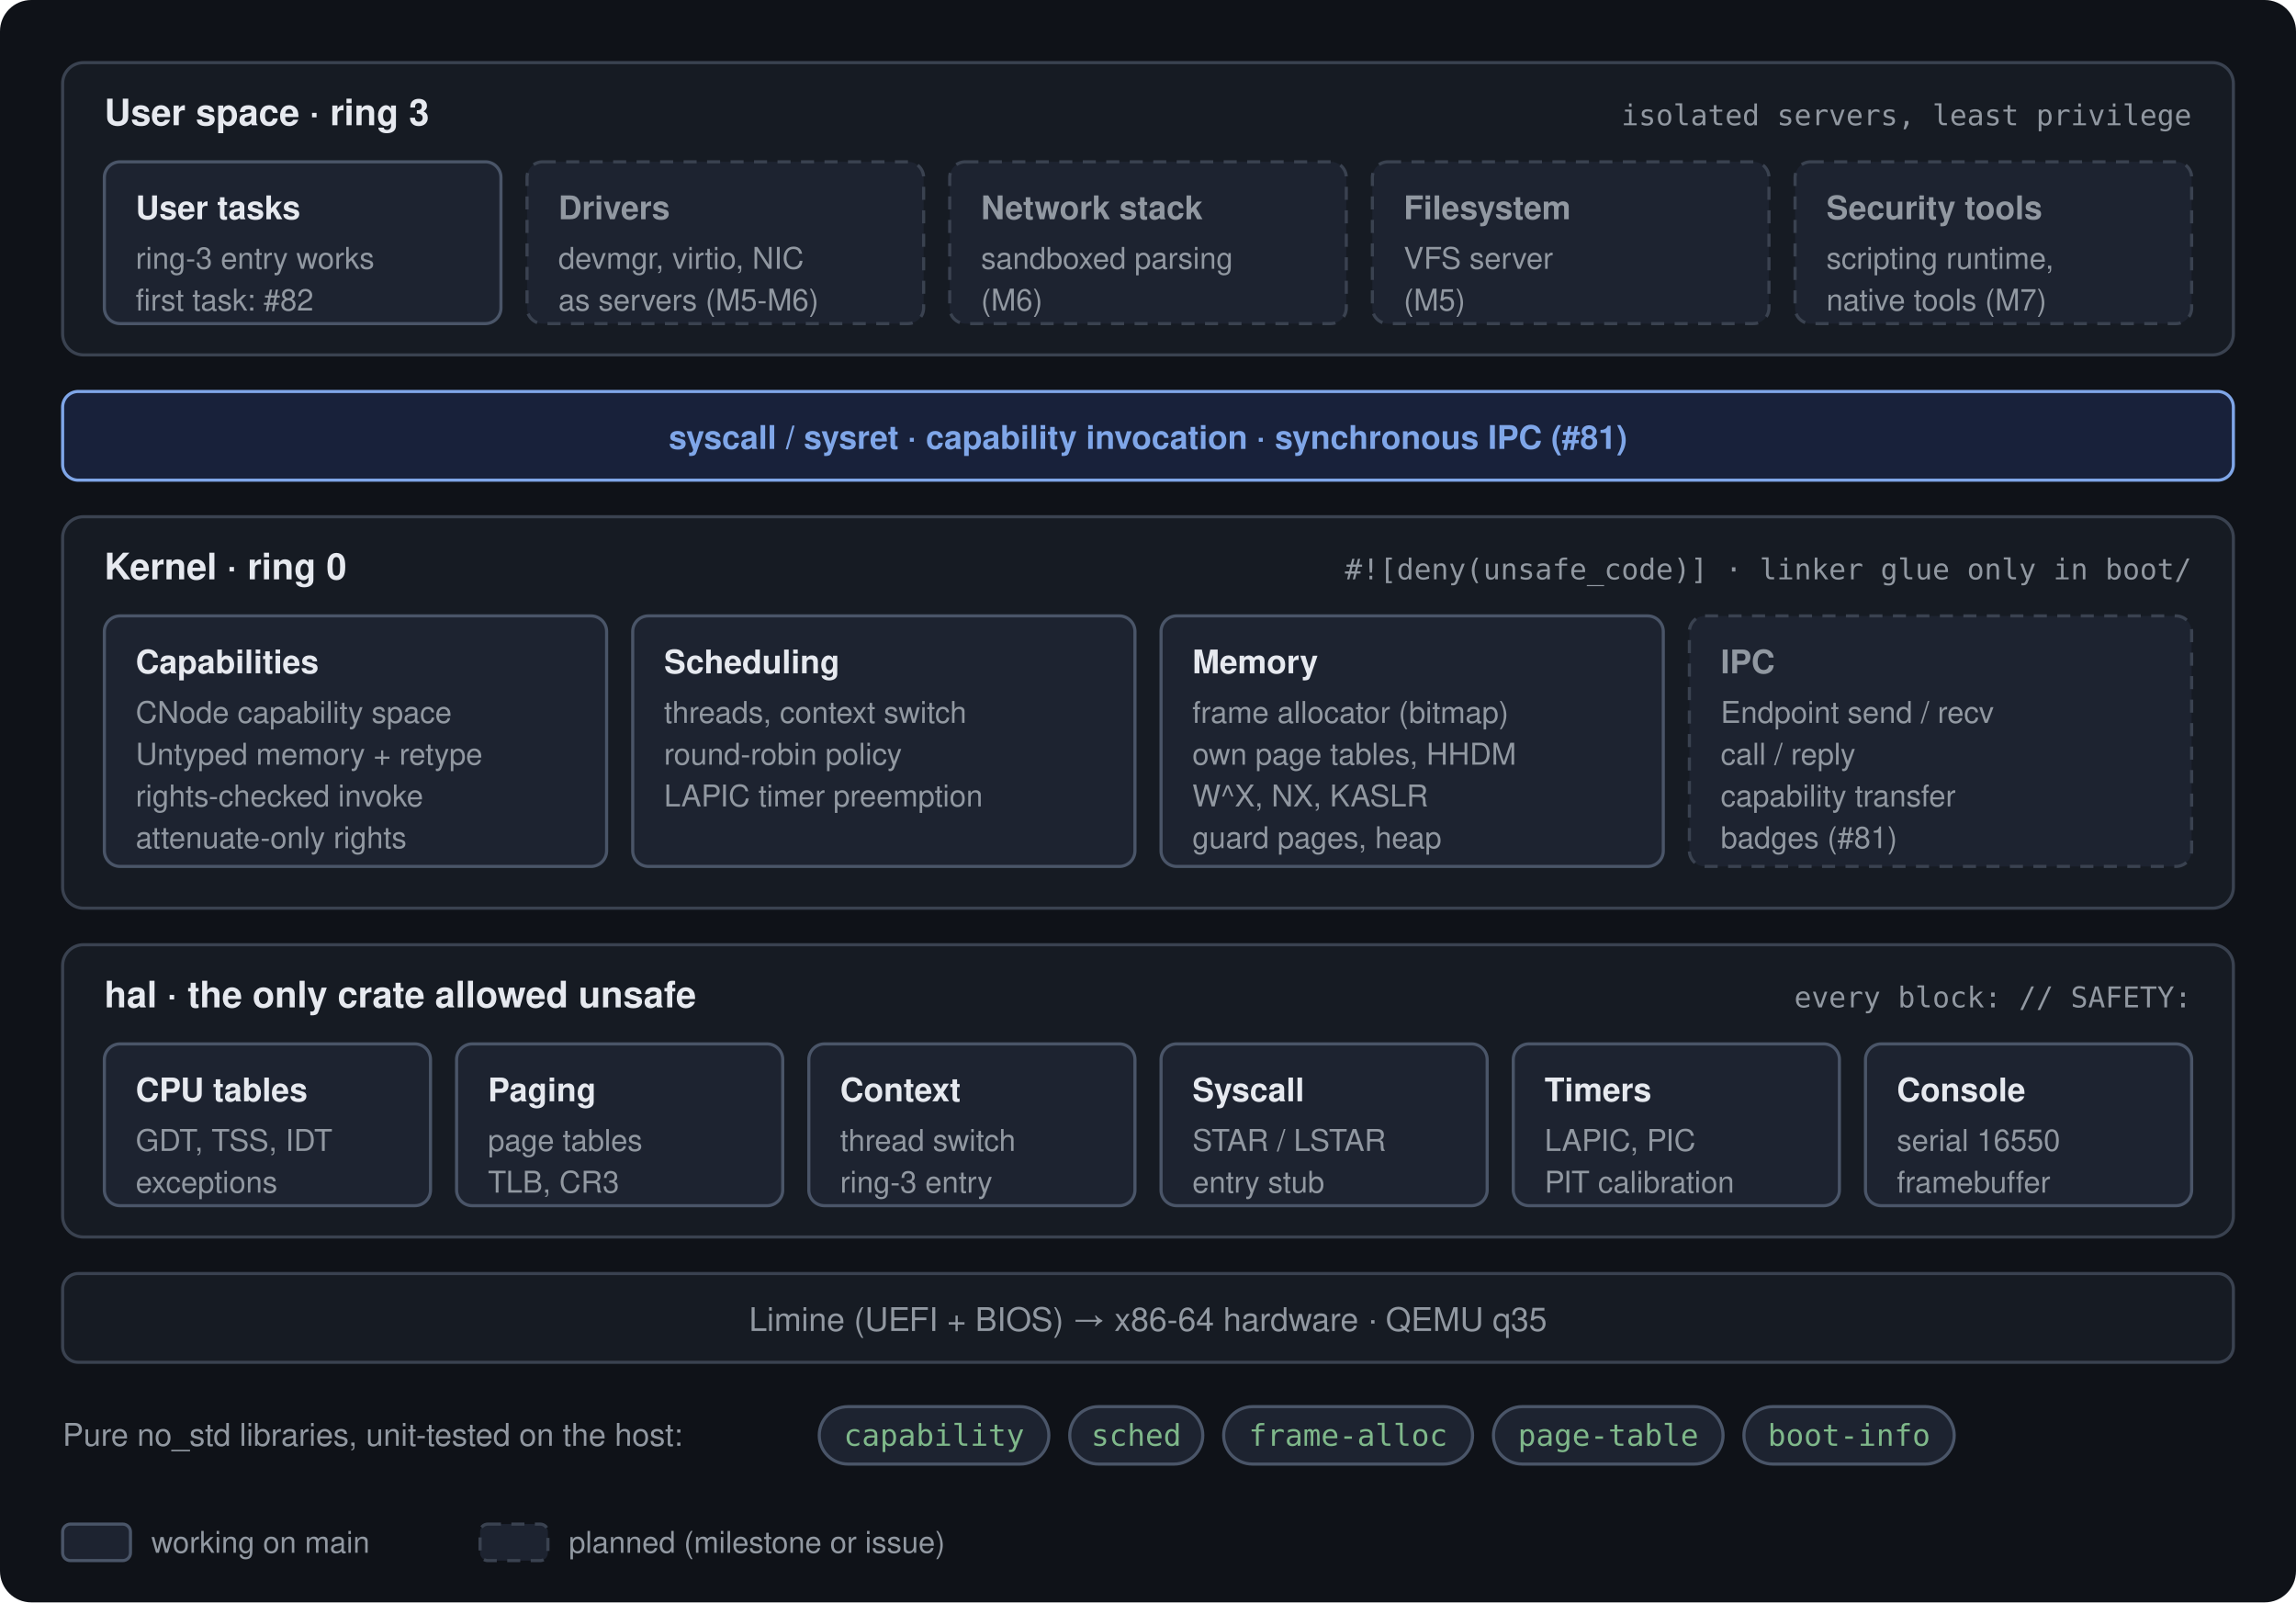
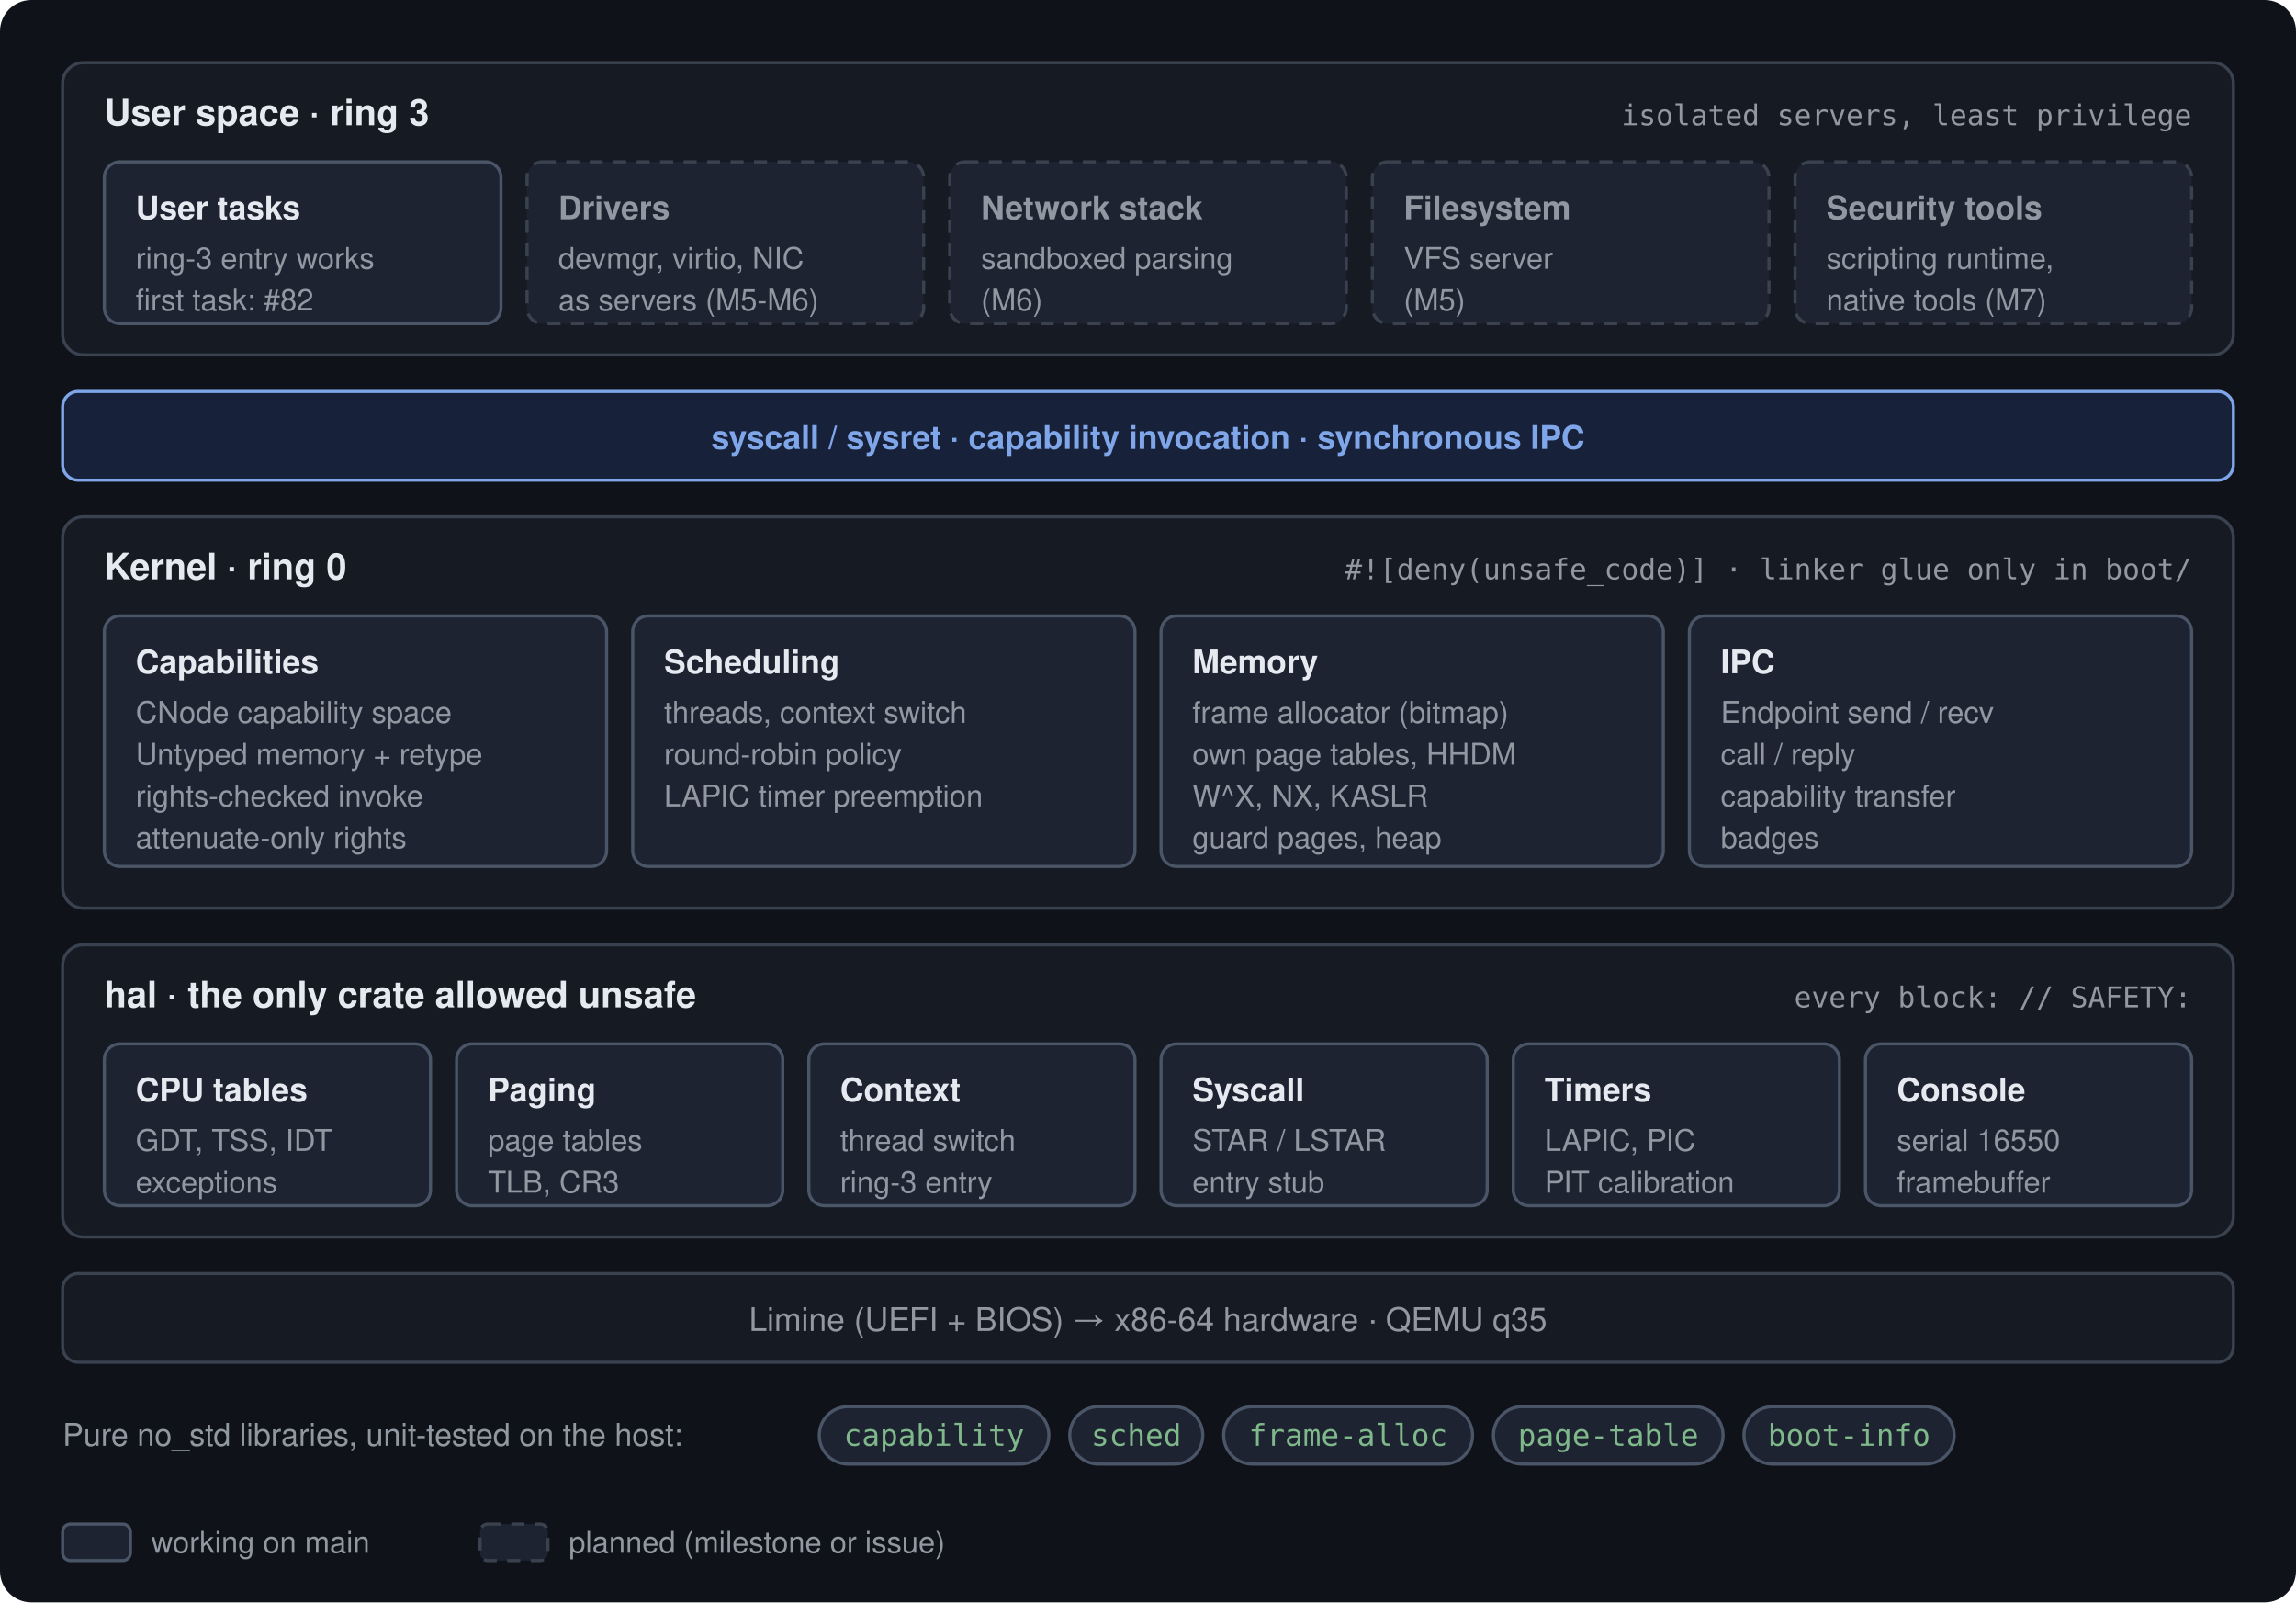
<svg xmlns="http://www.w3.org/2000/svg" viewBox="0 0 880 614" width="880" height="614" role="img" aria-label="Magnetite architecture: user space, syscall boundary, kernel, hal, boot">
  <rect width="880" height="614" rx="12" fill="#0f1218" />
  <rect x="24" y="24" width="832" height="112" rx="8" fill="#161b23" stroke="#3a4250" stroke-width="1.2" />
  <text x="40" y="48" font-family="-apple-system, BlinkMacSystemFont, 'Segoe UI', Helvetica, Arial, sans-serif" font-size="14" font-weight="600" fill="#e6e9ef" text-anchor="start">User space · ring 3</text>
  <text x="840" y="48" font-family="ui-monospace, SFMono-Regular, Menlo, Consolas, monospace" font-size="11" font-weight="400" fill="#9198a1" text-anchor="end">isolated servers, least privilege</text>
  <rect x="40.0" y="62" width="152.0" height="62" rx="6" fill="#1d2330" stroke="#4a5568" stroke-width="1.2" />
  <text x="52.0" y="84" font-family="-apple-system, BlinkMacSystemFont, 'Segoe UI', Helvetica, Arial, sans-serif" font-size="12.5" font-weight="600" fill="#e6e9ef" text-anchor="start">User tasks</text>
  <text x="52.0" y="103" font-family="-apple-system, BlinkMacSystemFont, 'Segoe UI', Helvetica, Arial, sans-serif" font-size="11.5" font-weight="400" fill="#9198a1" text-anchor="start">ring-3 entry works</text>
  <text x="52.0" y="119" font-family="-apple-system, BlinkMacSystemFont, 'Segoe UI', Helvetica, Arial, sans-serif" font-size="11.5" font-weight="400" fill="#9198a1" text-anchor="start">first task: #82</text>
  <rect x="202.0" y="62" width="152.0" height="62" rx="6" fill="#1d2330" stroke="#3a4250" stroke-width="1.2" stroke-dasharray="5 4" />
  <text x="214.0" y="84" font-family="-apple-system, BlinkMacSystemFont, 'Segoe UI', Helvetica, Arial, sans-serif" font-size="12.5" font-weight="600" fill="#9198a1" text-anchor="start">Drivers</text>
  <text x="214.0" y="103" font-family="-apple-system, BlinkMacSystemFont, 'Segoe UI', Helvetica, Arial, sans-serif" font-size="11.5" font-weight="400" fill="#9198a1" text-anchor="start">devmgr, virtio, NIC</text>
  <text x="214.0" y="119" font-family="-apple-system, BlinkMacSystemFont, 'Segoe UI', Helvetica, Arial, sans-serif" font-size="11.5" font-weight="400" fill="#9198a1" text-anchor="start">as servers (M5-M6)</text>
  <rect x="364.0" y="62" width="152.0" height="62" rx="6" fill="#1d2330" stroke="#3a4250" stroke-width="1.2" stroke-dasharray="5 4" />
  <text x="376.0" y="84" font-family="-apple-system, BlinkMacSystemFont, 'Segoe UI', Helvetica, Arial, sans-serif" font-size="12.5" font-weight="600" fill="#9198a1" text-anchor="start">Network stack</text>
  <text x="376.0" y="103" font-family="-apple-system, BlinkMacSystemFont, 'Segoe UI', Helvetica, Arial, sans-serif" font-size="11.5" font-weight="400" fill="#9198a1" text-anchor="start">sandboxed parsing</text>
  <text x="376.0" y="119" font-family="-apple-system, BlinkMacSystemFont, 'Segoe UI', Helvetica, Arial, sans-serif" font-size="11.5" font-weight="400" fill="#9198a1" text-anchor="start">(M6)</text>
  <rect x="526.0" y="62" width="152.0" height="62" rx="6" fill="#1d2330" stroke="#3a4250" stroke-width="1.2" stroke-dasharray="5 4" />
  <text x="538.0" y="84" font-family="-apple-system, BlinkMacSystemFont, 'Segoe UI', Helvetica, Arial, sans-serif" font-size="12.5" font-weight="600" fill="#9198a1" text-anchor="start">Filesystem</text>
  <text x="538.0" y="103" font-family="-apple-system, BlinkMacSystemFont, 'Segoe UI', Helvetica, Arial, sans-serif" font-size="11.5" font-weight="400" fill="#9198a1" text-anchor="start">VFS server</text>
  <text x="538.0" y="119" font-family="-apple-system, BlinkMacSystemFont, 'Segoe UI', Helvetica, Arial, sans-serif" font-size="11.5" font-weight="400" fill="#9198a1" text-anchor="start">(M5)</text>
  <rect x="688.0" y="62" width="152.0" height="62" rx="6" fill="#1d2330" stroke="#3a4250" stroke-width="1.2" stroke-dasharray="5 4" />
  <text x="700.0" y="84" font-family="-apple-system, BlinkMacSystemFont, 'Segoe UI', Helvetica, Arial, sans-serif" font-size="12.5" font-weight="600" fill="#9198a1" text-anchor="start">Security tools</text>
  <text x="700.0" y="103" font-family="-apple-system, BlinkMacSystemFont, 'Segoe UI', Helvetica, Arial, sans-serif" font-size="11.5" font-weight="400" fill="#9198a1" text-anchor="start">scripting runtime,</text>
  <text x="700.0" y="119" font-family="-apple-system, BlinkMacSystemFont, 'Segoe UI', Helvetica, Arial, sans-serif" font-size="11.5" font-weight="400" fill="#9198a1" text-anchor="start">native tools (M7)</text>
  <rect x="24" y="150" width="832" height="34" rx="6" fill="#18213a" stroke="#7fa6e8" stroke-width="1.2" />
-   <text x="440.0" y="172" font-family="-apple-system, BlinkMacSystemFont, 'Segoe UI', Helvetica, Arial, sans-serif" font-size="12.5" font-weight="600" fill="#7fa6e8" text-anchor="middle">syscall / sysret  ·  capability invocation  ·  synchronous IPC (#81)</text>
+   <text x="440.0" y="172" font-family="-apple-system, BlinkMacSystemFont, 'Segoe UI', Helvetica, Arial, sans-serif" font-size="12.5" font-weight="600" fill="#7fa6e8" text-anchor="middle">syscall / sysret  ·  capability invocation  ·  synchronous IPC</text>
  <rect x="24" y="198" width="832" height="150" rx="8" fill="#161b23" stroke="#3a4250" stroke-width="1.2" />
  <text x="40" y="222" font-family="-apple-system, BlinkMacSystemFont, 'Segoe UI', Helvetica, Arial, sans-serif" font-size="14" font-weight="600" fill="#e6e9ef" text-anchor="start">Kernel · ring 0</text>
  <text x="840" y="222" font-family="ui-monospace, SFMono-Regular, Menlo, Consolas, monospace" font-size="11" font-weight="400" fill="#9198a1" text-anchor="end">#![deny(unsafe_code)] · linker glue only in boot/</text>
  <rect x="40.0" y="236" width="192.5" height="96" rx="6" fill="#1d2330" stroke="#4a5568" stroke-width="1.2" />
  <text x="52.0" y="258" font-family="-apple-system, BlinkMacSystemFont, 'Segoe UI', Helvetica, Arial, sans-serif" font-size="12.5" font-weight="600" fill="#e6e9ef" text-anchor="start">Capabilities</text>
  <text x="52.0" y="277" font-family="-apple-system, BlinkMacSystemFont, 'Segoe UI', Helvetica, Arial, sans-serif" font-size="11.5" font-weight="400" fill="#9198a1" text-anchor="start">CNode capability space</text>
  <text x="52.0" y="293" font-family="-apple-system, BlinkMacSystemFont, 'Segoe UI', Helvetica, Arial, sans-serif" font-size="11.5" font-weight="400" fill="#9198a1" text-anchor="start">Untyped memory + retype</text>
  <text x="52.0" y="309" font-family="-apple-system, BlinkMacSystemFont, 'Segoe UI', Helvetica, Arial, sans-serif" font-size="11.5" font-weight="400" fill="#9198a1" text-anchor="start">rights-checked invoke</text>
  <text x="52.0" y="325" font-family="-apple-system, BlinkMacSystemFont, 'Segoe UI', Helvetica, Arial, sans-serif" font-size="11.5" font-weight="400" fill="#9198a1" text-anchor="start">attenuate-only rights</text>
  <rect x="242.5" y="236" width="192.5" height="96" rx="6" fill="#1d2330" stroke="#4a5568" stroke-width="1.2" />
  <text x="254.5" y="258" font-family="-apple-system, BlinkMacSystemFont, 'Segoe UI', Helvetica, Arial, sans-serif" font-size="12.5" font-weight="600" fill="#e6e9ef" text-anchor="start">Scheduling</text>
  <text x="254.5" y="277" font-family="-apple-system, BlinkMacSystemFont, 'Segoe UI', Helvetica, Arial, sans-serif" font-size="11.5" font-weight="400" fill="#9198a1" text-anchor="start">threads, context switch</text>
  <text x="254.5" y="293" font-family="-apple-system, BlinkMacSystemFont, 'Segoe UI', Helvetica, Arial, sans-serif" font-size="11.5" font-weight="400" fill="#9198a1" text-anchor="start">round-robin policy</text>
  <text x="254.5" y="309" font-family="-apple-system, BlinkMacSystemFont, 'Segoe UI', Helvetica, Arial, sans-serif" font-size="11.5" font-weight="400" fill="#9198a1" text-anchor="start">LAPIC timer preemption</text>
  <text x="254.5" y="325" font-family="-apple-system, BlinkMacSystemFont, 'Segoe UI', Helvetica, Arial, sans-serif" font-size="11.5" font-weight="400" fill="#9198a1" text-anchor="start" />
  <rect x="445.0" y="236" width="192.5" height="96" rx="6" fill="#1d2330" stroke="#4a5568" stroke-width="1.2" />
  <text x="457.0" y="258" font-family="-apple-system, BlinkMacSystemFont, 'Segoe UI', Helvetica, Arial, sans-serif" font-size="12.5" font-weight="600" fill="#e6e9ef" text-anchor="start">Memory</text>
  <text x="457.0" y="277" font-family="-apple-system, BlinkMacSystemFont, 'Segoe UI', Helvetica, Arial, sans-serif" font-size="11.5" font-weight="400" fill="#9198a1" text-anchor="start">frame allocator (bitmap)</text>
  <text x="457.0" y="293" font-family="-apple-system, BlinkMacSystemFont, 'Segoe UI', Helvetica, Arial, sans-serif" font-size="11.5" font-weight="400" fill="#9198a1" text-anchor="start">own page tables, HHDM</text>
  <text x="457.0" y="309" font-family="-apple-system, BlinkMacSystemFont, 'Segoe UI', Helvetica, Arial, sans-serif" font-size="11.5" font-weight="400" fill="#9198a1" text-anchor="start">W^X, NX, KASLR</text>
  <text x="457.0" y="325" font-family="-apple-system, BlinkMacSystemFont, 'Segoe UI', Helvetica, Arial, sans-serif" font-size="11.5" font-weight="400" fill="#9198a1" text-anchor="start">guard pages, heap</text>
-   <rect x="647.5" y="236" width="192.5" height="96" rx="6" fill="#1d2330" stroke="#3a4250" stroke-width="1.2" stroke-dasharray="5 4" />
-   <text x="659.5" y="258" font-family="-apple-system, BlinkMacSystemFont, 'Segoe UI', Helvetica, Arial, sans-serif" font-size="12.5" font-weight="600" fill="#9198a1" text-anchor="start">IPC</text>
+   <rect x="647.5" y="236" width="192.5" height="96" rx="6" fill="#1d2330" stroke="#4a5568" stroke-width="1.2" />
+   <text x="659.5" y="258" font-family="-apple-system, BlinkMacSystemFont, 'Segoe UI', Helvetica, Arial, sans-serif" font-size="12.5" font-weight="600" fill="#e6e9ef" text-anchor="start">IPC</text>
  <text x="659.5" y="277" font-family="-apple-system, BlinkMacSystemFont, 'Segoe UI', Helvetica, Arial, sans-serif" font-size="11.5" font-weight="400" fill="#9198a1" text-anchor="start">Endpoint send / recv</text>
  <text x="659.5" y="293" font-family="-apple-system, BlinkMacSystemFont, 'Segoe UI', Helvetica, Arial, sans-serif" font-size="11.5" font-weight="400" fill="#9198a1" text-anchor="start">call / reply</text>
  <text x="659.5" y="309" font-family="-apple-system, BlinkMacSystemFont, 'Segoe UI', Helvetica, Arial, sans-serif" font-size="11.5" font-weight="400" fill="#9198a1" text-anchor="start">capability transfer</text>
-   <text x="659.5" y="325" font-family="-apple-system, BlinkMacSystemFont, 'Segoe UI', Helvetica, Arial, sans-serif" font-size="11.5" font-weight="400" fill="#9198a1" text-anchor="start">badges (#81)</text>
+   <text x="659.5" y="325" font-family="-apple-system, BlinkMacSystemFont, 'Segoe UI', Helvetica, Arial, sans-serif" font-size="11.5" font-weight="400" fill="#9198a1" text-anchor="start">badges</text>
  <rect x="24" y="362" width="832" height="112" rx="8" fill="#161b23" stroke="#3a4250" stroke-width="1.2" />
  <text x="40" y="386" font-family="-apple-system, BlinkMacSystemFont, 'Segoe UI', Helvetica, Arial, sans-serif" font-size="14" font-weight="600" fill="#e6e9ef" text-anchor="start">hal · the only crate allowed unsafe</text>
  <text x="840" y="386" font-family="ui-monospace, SFMono-Regular, Menlo, Consolas, monospace" font-size="11" font-weight="400" fill="#9198a1" text-anchor="end">every block: // SAFETY:</text>
  <rect x="40.0" y="400" width="125.0" height="62" rx="6" fill="#1d2330" stroke="#4a5568" stroke-width="1.2" />
  <text x="52.0" y="422" font-family="-apple-system, BlinkMacSystemFont, 'Segoe UI', Helvetica, Arial, sans-serif" font-size="12.5" font-weight="600" fill="#e6e9ef" text-anchor="start">CPU tables</text>
  <text x="52.0" y="441" font-family="-apple-system, BlinkMacSystemFont, 'Segoe UI', Helvetica, Arial, sans-serif" font-size="11.5" font-weight="400" fill="#9198a1" text-anchor="start">GDT, TSS, IDT</text>
  <text x="52.0" y="457" font-family="-apple-system, BlinkMacSystemFont, 'Segoe UI', Helvetica, Arial, sans-serif" font-size="11.5" font-weight="400" fill="#9198a1" text-anchor="start">exceptions</text>
  <rect x="175.0" y="400" width="125.0" height="62" rx="6" fill="#1d2330" stroke="#4a5568" stroke-width="1.2" />
  <text x="187.0" y="422" font-family="-apple-system, BlinkMacSystemFont, 'Segoe UI', Helvetica, Arial, sans-serif" font-size="12.5" font-weight="600" fill="#e6e9ef" text-anchor="start">Paging</text>
  <text x="187.0" y="441" font-family="-apple-system, BlinkMacSystemFont, 'Segoe UI', Helvetica, Arial, sans-serif" font-size="11.5" font-weight="400" fill="#9198a1" text-anchor="start">page tables</text>
  <text x="187.0" y="457" font-family="-apple-system, BlinkMacSystemFont, 'Segoe UI', Helvetica, Arial, sans-serif" font-size="11.5" font-weight="400" fill="#9198a1" text-anchor="start">TLB, CR3</text>
  <rect x="310.0" y="400" width="125.0" height="62" rx="6" fill="#1d2330" stroke="#4a5568" stroke-width="1.2" />
  <text x="322.0" y="422" font-family="-apple-system, BlinkMacSystemFont, 'Segoe UI', Helvetica, Arial, sans-serif" font-size="12.5" font-weight="600" fill="#e6e9ef" text-anchor="start">Context</text>
  <text x="322.0" y="441" font-family="-apple-system, BlinkMacSystemFont, 'Segoe UI', Helvetica, Arial, sans-serif" font-size="11.5" font-weight="400" fill="#9198a1" text-anchor="start">thread switch</text>
  <text x="322.0" y="457" font-family="-apple-system, BlinkMacSystemFont, 'Segoe UI', Helvetica, Arial, sans-serif" font-size="11.5" font-weight="400" fill="#9198a1" text-anchor="start">ring-3 entry</text>
  <rect x="445.0" y="400" width="125.0" height="62" rx="6" fill="#1d2330" stroke="#4a5568" stroke-width="1.2" />
  <text x="457.0" y="422" font-family="-apple-system, BlinkMacSystemFont, 'Segoe UI', Helvetica, Arial, sans-serif" font-size="12.5" font-weight="600" fill="#e6e9ef" text-anchor="start">Syscall</text>
  <text x="457.0" y="441" font-family="-apple-system, BlinkMacSystemFont, 'Segoe UI', Helvetica, Arial, sans-serif" font-size="11.5" font-weight="400" fill="#9198a1" text-anchor="start">STAR / LSTAR</text>
  <text x="457.0" y="457" font-family="-apple-system, BlinkMacSystemFont, 'Segoe UI', Helvetica, Arial, sans-serif" font-size="11.5" font-weight="400" fill="#9198a1" text-anchor="start">entry stub</text>
  <rect x="580.0" y="400" width="125.0" height="62" rx="6" fill="#1d2330" stroke="#4a5568" stroke-width="1.2" />
  <text x="592.0" y="422" font-family="-apple-system, BlinkMacSystemFont, 'Segoe UI', Helvetica, Arial, sans-serif" font-size="12.5" font-weight="600" fill="#e6e9ef" text-anchor="start">Timers</text>
  <text x="592.0" y="441" font-family="-apple-system, BlinkMacSystemFont, 'Segoe UI', Helvetica, Arial, sans-serif" font-size="11.5" font-weight="400" fill="#9198a1" text-anchor="start">LAPIC, PIC</text>
  <text x="592.0" y="457" font-family="-apple-system, BlinkMacSystemFont, 'Segoe UI', Helvetica, Arial, sans-serif" font-size="11.5" font-weight="400" fill="#9198a1" text-anchor="start">PIT calibration</text>
  <rect x="715.0" y="400" width="125.0" height="62" rx="6" fill="#1d2330" stroke="#4a5568" stroke-width="1.2" />
  <text x="727.0" y="422" font-family="-apple-system, BlinkMacSystemFont, 'Segoe UI', Helvetica, Arial, sans-serif" font-size="12.5" font-weight="600" fill="#e6e9ef" text-anchor="start">Console</text>
  <text x="727.0" y="441" font-family="-apple-system, BlinkMacSystemFont, 'Segoe UI', Helvetica, Arial, sans-serif" font-size="11.5" font-weight="400" fill="#9198a1" text-anchor="start">serial 16550</text>
  <text x="727.0" y="457" font-family="-apple-system, BlinkMacSystemFont, 'Segoe UI', Helvetica, Arial, sans-serif" font-size="11.5" font-weight="400" fill="#9198a1" text-anchor="start">framebuffer</text>
  <rect x="24" y="488" width="832" height="34" rx="6" fill="#161b23" stroke="#3a4250" stroke-width="1.2" />
  <text x="440.0" y="510" font-family="-apple-system, BlinkMacSystemFont, 'Segoe UI', Helvetica, Arial, sans-serif" font-size="12.5" font-weight="500" fill="#9198a1" text-anchor="middle">Limine (UEFI + BIOS)  →  x86-64 hardware  ·  QEMU q35</text>
  <text x="24" y="554" font-family="-apple-system, BlinkMacSystemFont, 'Segoe UI', Helvetica, Arial, sans-serif" font-size="12" font-weight="400" fill="#9198a1" text-anchor="start">Pure no_std libraries, unit-tested on the host:</text>
  <rect x="314" y="539" width="88.0" height="22" rx="11" fill="#1d2330" stroke="#4a5568" stroke-width="1.2" />
  <text x="358.0" y="554" font-family="ui-monospace, SFMono-Regular, Menlo, Consolas, monospace" font-size="11.5" font-weight="500" fill="#7fb88a" text-anchor="middle">capability</text>
  <rect x="410.0" y="539" width="51.0" height="22" rx="11" fill="#1d2330" stroke="#4a5568" stroke-width="1.2" />
  <text x="435.5" y="554" font-family="ui-monospace, SFMono-Regular, Menlo, Consolas, monospace" font-size="11.5" font-weight="500" fill="#7fb88a" text-anchor="middle">sched</text>
  <rect x="469.0" y="539" width="95.4" height="22" rx="11" fill="#1d2330" stroke="#4a5568" stroke-width="1.2" />
  <text x="516.7" y="554" font-family="ui-monospace, SFMono-Regular, Menlo, Consolas, monospace" font-size="11.5" font-weight="500" fill="#7fb88a" text-anchor="middle">frame-alloc</text>
  <rect x="572.4" y="539" width="88.0" height="22" rx="11" fill="#1d2330" stroke="#4a5568" stroke-width="1.2" />
  <text x="616.4" y="554" font-family="ui-monospace, SFMono-Regular, Menlo, Consolas, monospace" font-size="11.5" font-weight="500" fill="#7fb88a" text-anchor="middle">page-table</text>
  <rect x="668.4" y="539" width="80.6" height="22" rx="11" fill="#1d2330" stroke="#4a5568" stroke-width="1.2" />
  <text x="708.7" y="554" font-family="ui-monospace, SFMono-Regular, Menlo, Consolas, monospace" font-size="11.5" font-weight="500" fill="#7fb88a" text-anchor="middle">boot-info</text>
  <rect x="24" y="584" width="26" height="14" rx="3" fill="#1d2330" stroke="#4a5568" stroke-width="1.2" />
  <text x="58" y="595" font-family="-apple-system, BlinkMacSystemFont, 'Segoe UI', Helvetica, Arial, sans-serif" font-size="11.5" font-weight="400" fill="#9198a1" text-anchor="start">working on main</text>
  <rect x="184" y="584" width="26" height="14" rx="3" fill="#1d2330" stroke="#3a4250" stroke-width="1.2" stroke-dasharray="5 4" />
  <text x="218" y="595" font-family="-apple-system, BlinkMacSystemFont, 'Segoe UI', Helvetica, Arial, sans-serif" font-size="11.5" font-weight="400" fill="#9198a1" text-anchor="start">planned (milestone or issue)</text>
</svg>
